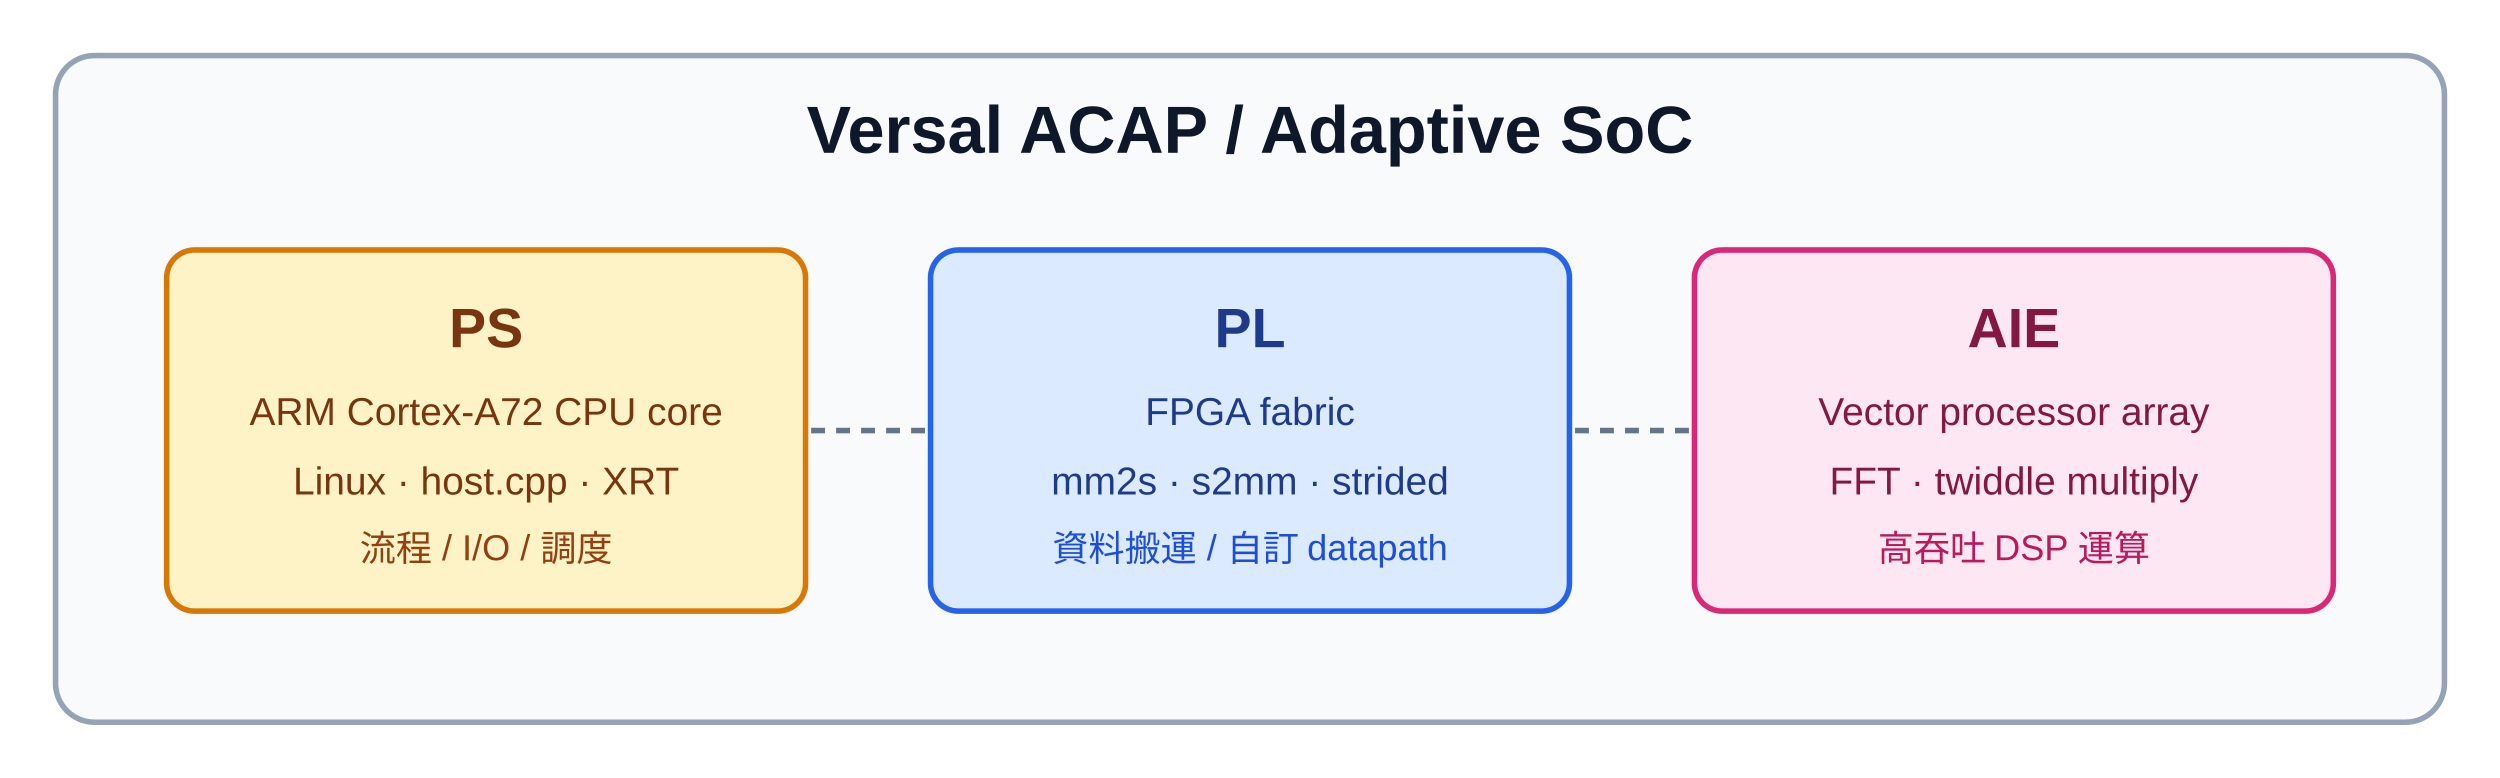
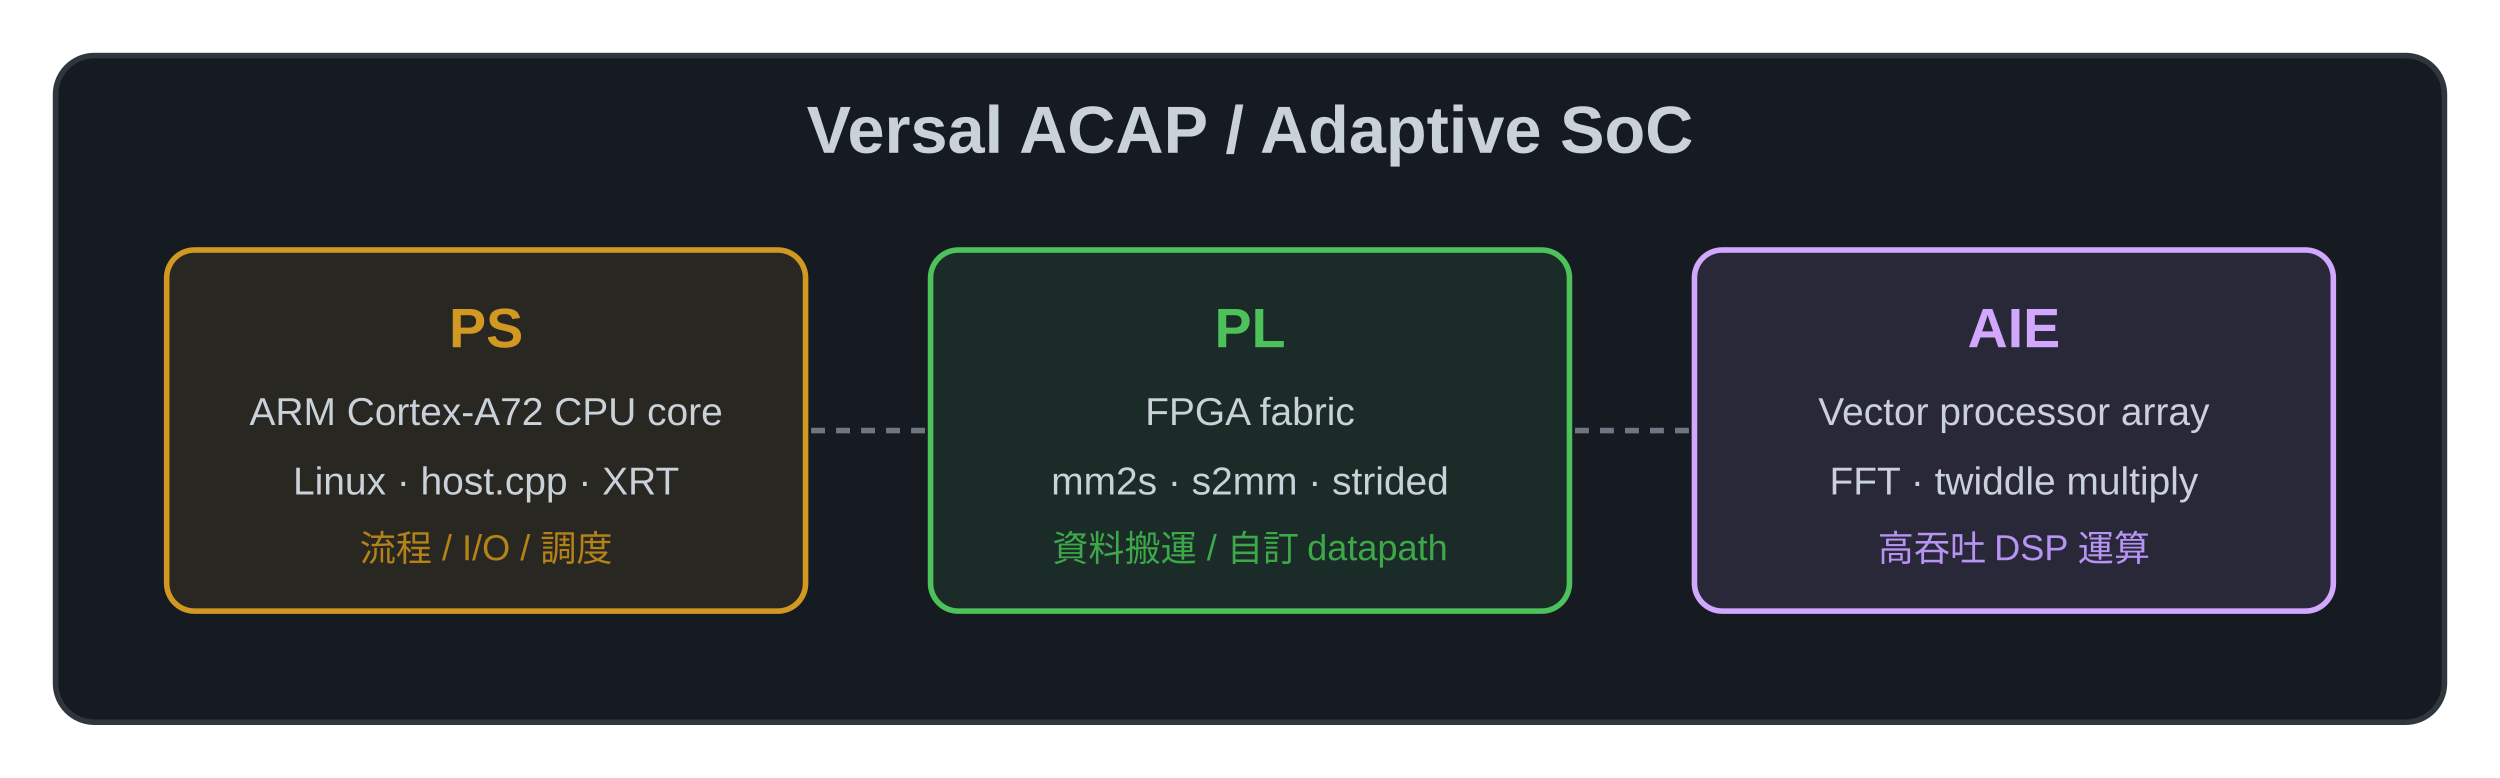
<svg xmlns="http://www.w3.org/2000/svg" viewBox="0 0 900 280" role="img" aria-label="Versal ACAP contains PS, PL, and AIE">
-   <rect x="20" y="20" width="860" height="240" rx="14" fill="#f8fafc" stroke="#94a3b8" stroke-width="2" />
-   <text x="450" y="55" text-anchor="middle" font-family="Arial, sans-serif" font-size="24" font-weight="700" fill="#0f172a">Versal ACAP / Adaptive SoC</text>
-   <rect x="60" y="90" width="230" height="130" rx="10" fill="#fef3c7" stroke="#d97706" stroke-width="2" />
-   <text x="175" y="125" text-anchor="middle" font-family="Arial, sans-serif" font-size="20" font-weight="700" fill="#78350f">PS</text>
-   <text x="175" y="153" text-anchor="middle" font-family="Arial, sans-serif" font-size="14" fill="#78350f">ARM Cortex-A72 CPU core</text>
-   <text x="175" y="178" text-anchor="middle" font-family="Arial, sans-serif" font-size="14" fill="#78350f">Linux · host.cpp · XRT</text>
-   <text x="175" y="202" text-anchor="middle" font-family="Arial, sans-serif" font-size="13" fill="#92400e">流程 / I/O / 調度</text>
-   <rect x="335" y="90" width="230" height="130" rx="10" fill="#dbeafe" stroke="#2563eb" stroke-width="2" />
-   <text x="450" y="125" text-anchor="middle" font-family="Arial, sans-serif" font-size="20" font-weight="700" fill="#1e3a8a">PL</text>
-   <text x="450" y="153" text-anchor="middle" font-family="Arial, sans-serif" font-size="14" fill="#1e3a8a">FPGA fabric</text>
-   <text x="450" y="178" text-anchor="middle" font-family="Arial, sans-serif" font-size="14" fill="#1e3a8a">mm2s · s2mm · strided</text>
-   <text x="450" y="202" text-anchor="middle" font-family="Arial, sans-serif" font-size="13" fill="#1d4ed8">資料搬運 / 自訂 datapath</text>
-   <rect x="610" y="90" width="230" height="130" rx="10" fill="#fce7f3" stroke="#db2777" stroke-width="2" />
-   <text x="725" y="125" text-anchor="middle" font-family="Arial, sans-serif" font-size="20" font-weight="700" fill="#831843">AIE</text>
-   <text x="725" y="153" text-anchor="middle" font-family="Arial, sans-serif" font-size="14" fill="#831843">Vector processor array</text>
-   <text x="725" y="178" text-anchor="middle" font-family="Arial, sans-serif" font-size="14" fill="#831843">FFT · twiddle multiply</text>
-   <text x="725" y="202" text-anchor="middle" font-family="Arial, sans-serif" font-size="13" fill="#be185d">高吞吐 DSP 運算</text>
-   <path d="M292 155 H333" stroke="#64748b" stroke-width="2" stroke-dasharray="5 4" />
-   <path d="M567 155 H608" stroke="#64748b" stroke-width="2" stroke-dasharray="5 4" />
+   <style>
+     /* Default = dark mode（對齊 doc/dataflow.html GitHub-Dark 系列 + AIE 紫色） */
+     text { font-family: -apple-system, BlinkMacSystemFont, "Segoe UI", "Helvetica Neue", Arial, "Noto Sans TC", sans-serif; }
+     .bg-outer    { fill: #161b22;   stroke: #30363d; }
+     .title       { fill: #c9d1d9; }
+ 
+     .box-ps      { fill: rgba(210,153,34,0.10);  stroke: #d29922; }
+     .text-ps     { fill: #d29922; }
+     .text-ps-2   { fill: #c9d1d9; }
+     .text-ps-dim { fill: #b58218; }
+ 
+     .box-pl      { fill: rgba(77,194,90,0.10);   stroke: #4dc25a; }
+     .text-pl     { fill: #4dc25a; }
+     .text-pl-2   { fill: #c9d1d9; }
+     .text-pl-dim { fill: #3da849; }
+ 
+     .box-aie     { fill: rgba(210,168,255,0.10); stroke: #d2a8ff; }
+     .text-aie    { fill: #d2a8ff; }
+     .text-aie-2  { fill: #c9d1d9; }
+     .text-aie-dim{ fill: #b794f4; }
+ 
+     .connector   { stroke: #6e7681; }
+ 
+     /* Light mode fallback (跟著 OS 偏好；OS = light 時自動切回淺色版) */
+     @media (prefers-color-scheme: light) {
+       .bg-outer    { fill: #f8fafc; stroke: #94a3b8; }
+       .title       { fill: #0f172a; }
+ 
+       .box-ps      { fill: #fef3c7; stroke: #d97706; }
+       .text-ps     { fill: #78350f; }
+       .text-ps-2   { fill: #78350f; }
+       .text-ps-dim { fill: #92400e; }
+ 
+       .box-pl      { fill: #dcfce7; stroke: #16a34a; }
+       .text-pl     { fill: #14532d; }
+       .text-pl-2   { fill: #14532d; }
+       .text-pl-dim { fill: #15803d; }
+ 
+       .box-aie     { fill: #f3e8ff; stroke: #9333ea; }
+       .text-aie    { fill: #581c87; }
+       .text-aie-2  { fill: #581c87; }
+       .text-aie-dim{ fill: #7e22ce; }
+ 
+       .connector   { stroke: #64748b; }
+     }
+   </style>
+   <rect class="bg-outer" x="20" y="20" width="860" height="240" rx="14" stroke-width="2" />
+   <text class="title" x="450" y="55" text-anchor="middle" font-size="24" font-weight="700">Versal ACAP / Adaptive SoC</text>
+   <rect class="box-ps" x="60" y="90" width="230" height="130" rx="10" stroke-width="2" />
+   <text class="text-ps" x="175" y="125" text-anchor="middle" font-size="20" font-weight="700">PS</text>
+   <text class="text-ps-2" x="175" y="153" text-anchor="middle" font-size="14">ARM Cortex-A72 CPU core</text>
+   <text class="text-ps-2" x="175" y="178" text-anchor="middle" font-size="14">Linux · host.cpp · XRT</text>
+   <text class="text-ps-dim" x="175" y="202" text-anchor="middle" font-size="13">流程 / I/O / 調度</text>
+   <rect class="box-pl" x="335" y="90" width="230" height="130" rx="10" stroke-width="2" />
+   <text class="text-pl" x="450" y="125" text-anchor="middle" font-size="20" font-weight="700">PL</text>
+   <text class="text-pl-2" x="450" y="153" text-anchor="middle" font-size="14">FPGA fabric</text>
+   <text class="text-pl-2" x="450" y="178" text-anchor="middle" font-size="14">mm2s · s2mm · strided</text>
+   <text class="text-pl-dim" x="450" y="202" text-anchor="middle" font-size="13">資料搬運 / 自訂 datapath</text>
+   <rect class="box-aie" x="610" y="90" width="230" height="130" rx="10" stroke-width="2" />
+   <text class="text-aie" x="725" y="125" text-anchor="middle" font-size="20" font-weight="700">AIE</text>
+   <text class="text-aie-2" x="725" y="153" text-anchor="middle" font-size="14">Vector processor array</text>
+   <text class="text-aie-2" x="725" y="178" text-anchor="middle" font-size="14">FFT · twiddle multiply</text>
+   <text class="text-aie-dim" x="725" y="202" text-anchor="middle" font-size="13">高吞吐 DSP 運算</text>
+   <path class="connector" d="M292 155 H333" stroke-width="2" stroke-dasharray="5 4" />
+   <path class="connector" d="M567 155 H608" stroke-width="2" stroke-dasharray="5 4" />
</svg>
